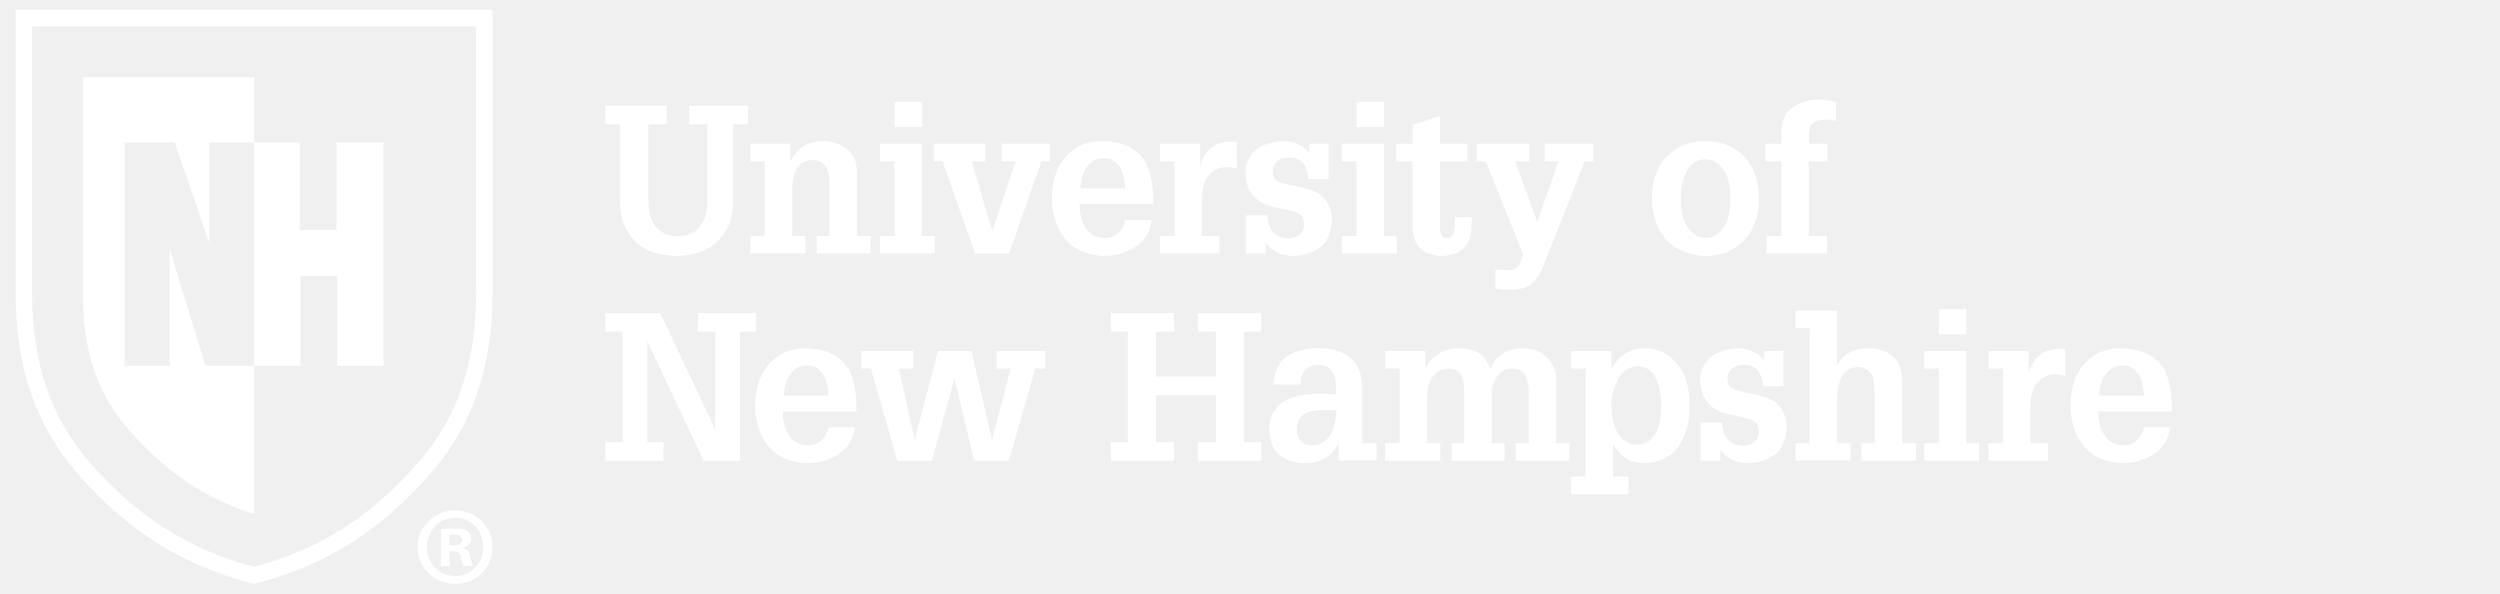
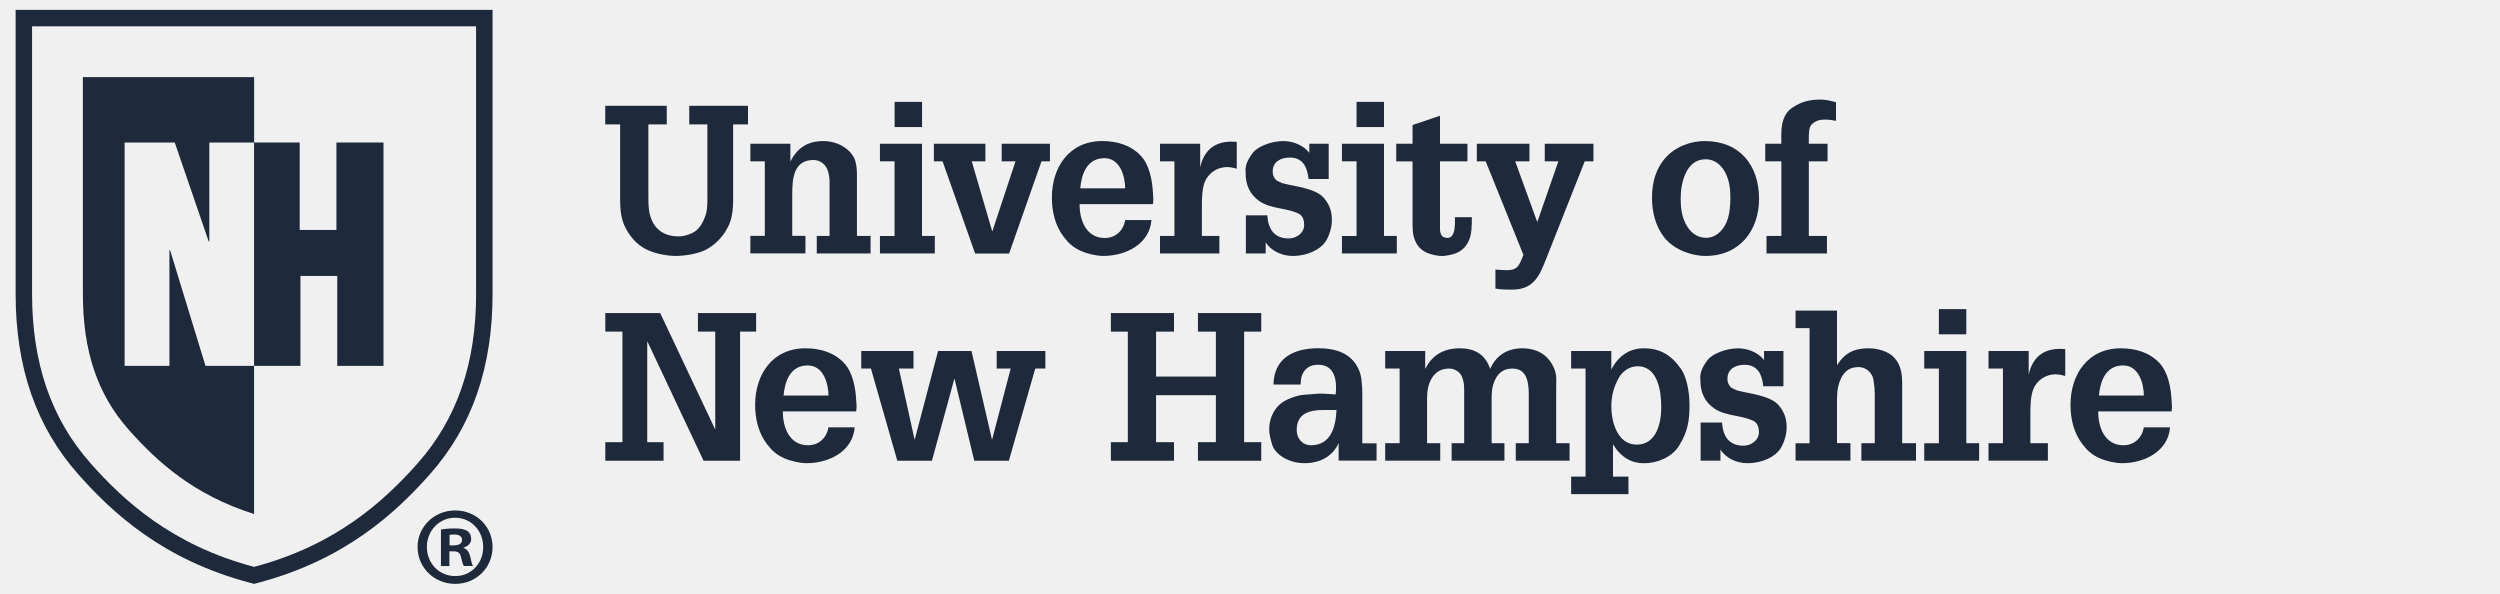
<svg xmlns="http://www.w3.org/2000/svg" version="1.1" viewBox="0 0 400 95" style="enable-background:new 0 0 400 95;" xml:space="preserve" aria-labelledby="University of New Hampshire logo" title="University of New Hampshire Logo" role="img">
  <style type="text/css">
- 	.st0{fill:#FFFFFF;}
+ 	.st0{fill:#1e293b;}
</style>
  <g>
    <g>
      <path class="st0" d="M78.81,87.51c0,3.31-2.6,5.91-5.98,5.91c-3.35,0-6.02-2.6-6.02-5.91c0-3.24,2.67-5.84,6.02-5.84    C76.21,81.67,78.81,84.27,78.81,87.51z M68.3,87.51c0,2.6,1.92,4.66,4.56,4.66c2.56,0,4.45-2.07,4.45-4.63    c0-2.6-1.89-4.7-4.49-4.7S68.3,84.95,68.3,87.51z M71.9,90.57h-1.35v-5.84c0.53-0.11,1.28-0.18,2.24-0.18    c1.1,0,1.6,0.18,2.03,0.43c0.32,0.25,0.57,0.71,0.57,1.28c0,0.64-0.5,1.14-1.21,1.35v0.07c0.57,0.21,0.89,0.64,1.07,1.42    c0.18,0.89,0.29,1.25,0.43,1.46h-1.46c-0.18-0.21-0.29-0.75-0.46-1.42c-0.11-0.64-0.46-0.93-1.21-0.93H71.9V90.57z M71.94,87.26    h0.64c0.75,0,1.35-0.25,1.35-0.85c0-0.54-0.39-0.89-1.25-0.89c-0.36,0-0.61,0.04-0.75,0.07V87.26z" />
    </g>
    <g>
      <path class="st0" d="M2.5,1.58v45.35c-0.01,11.87,3.28,21.36,10.06,29C18,82.05,26.03,89.55,39.98,93.24l0.67,0.18l0.68-0.18    c13.94-3.7,21.98-11.2,27.42-17.32c6.78-7.63,10.07-17.12,10.06-29V1.58H2.5z M76.18,46.93c0.01,11.21-3.07,20.12-9.4,27.25    C61.52,80.09,53.85,87.2,40.65,90.7c-13.19-3.5-20.87-10.61-26.12-16.53c-6.33-7.13-9.41-16.04-9.4-27.25V4.21h71.04V46.93z" />
      <path class="st0" d="M27.96,22.8l5.43,15.83h0.1V22.8h7.17V12.34H13.26v34.59c-0.01,9.25,2.33,16.19,7.35,21.84    c4.45,5.01,10.28,10.4,20.04,13.47v-23.7h-7.77l-5.67-18.52h-0.1v18.52h-7.17V22.8H27.96z" />
      <polyline class="st0" points="53.83,22.8 53.83,36.79 47.95,36.79 47.95,22.8 40.65,22.8 40.65,58.54 48.07,58.54 48.07,44.15    53.96,44.15 53.96,58.54 61.36,58.54 61.36,22.8 53.83,22.8   " />
    </g>
    <g>
      <path class="st0" d="M96.85,16.93h9.83v2.97h-2.94v11.22c0,1.68-0.03,3.27,0.86,4.72c0.86,1.39,2.31,1.98,3.93,1.98    c0.82,0,1.39-0.17,2.14-0.5c1.22-0.49,1.91-1.88,2.28-3.07c0.3-1.09,0.23-2.38,0.23-3.46V19.9h-2.9v-2.97h9.4v2.97h-2.38v10.49    c0,1.78,0.1,3.83-0.63,5.51c-0.73,1.65-1.95,3.04-3.5,3.93c-1.25,0.76-3.6,1.12-5.08,1.12c-1.45,0-3.56-0.43-4.82-1.12    c-1.39-0.73-2.41-1.91-3.13-3.27c-0.96-1.72-0.92-3.66-0.92-5.58V19.9h-2.38V16.93z" />
      <path class="st0" d="M126.45,25.87c1.12-2.24,2.8-3.3,5.28-3.3c2.71,0,4.75,1.68,5.15,3.3c0.23,0.92,0.23,1.62,0.23,2.38v9.5h2.18    v2.8h-8.61v-2.8h2.05v-7.89c0-0.86,0.03-1.55-0.23-2.41c-0.3-1.06-1.19-1.85-2.34-1.85c-3.2,0-3.4,3-3.4,5.44v6.7h2.11v2.8h-8.81    v-2.8h2.31V25.81h-2.31V23h6.4V25.87z" />
      <path class="st0" d="M140.79,40.56v-2.8h2.34V25.81h-2.34V23h6.73v14.75h2.05v2.8H140.79z M147.53,16.3v4.03h-4.39V16.3H147.53z" />
      <path class="st0" d="M149.41,23h8.25v2.81h-2.18l3.27,11.19h0.03l3.7-11.19h-2.21V23h7.72v2.81h-1.35l-5.18,14.75h-5.44    l-5.21-14.75h-1.39V23z" />
      <path class="st0" d="M172.74,32.67c-0.03,2.51,1.02,5.41,4.03,5.41c1.75,0,2.97-1.19,3.27-2.87h4.19    c-0.3,3.86-4.12,5.74-7.69,5.74c-1.12,0-2.64-0.36-3.66-0.83c-1.15-0.53-1.91-1.19-2.67-2.21c-1.39-1.78-1.91-4.09-1.91-6.3    c0-4.82,2.74-9.04,8.05-9.04c2.34,0,4.55,0.63,6.17,2.34c1.42,1.52,1.85,3.99,1.95,5.97c0.03,0.53,0.1,1.02,0.03,1.52    c0,0.1-0.03,0.17-0.03,0.26H172.74z M180.03,30.13c-0.03-1.98-0.82-4.82-3.33-4.82c-2.77,0-3.66,2.51-3.86,4.82H180.03z" />
      <path class="st0" d="M192.04,26.73c0.69-3.07,2.77-4.32,5.84-4.03v4.29c-0.49-0.13-1.02-0.26-1.55-0.26    c-1.62,0-3.04,0.99-3.6,2.47c-0.43,1.19-0.43,2.8-0.43,4.03v4.52h2.8v2.8h-9.5v-2.8h2.31V25.81h-2.31V23h6.43V26.73z" />
      <path class="st0" d="M209.37,28.64c-0.2-1.88-0.89-3.43-3-3.43c-1.42,0-2.74,0.63-2.74,2.24c0,0.56,0.17,0.92,0.53,1.35    c0.3,0.23,0.66,0.33,0.99,0.5c1.88,0.53,5.41,0.79,6.73,2.44c0.89,1.09,1.22,2.11,1.22,3.5c0.03,1.02-0.43,2.61-1.09,3.53    c-0.79,1.09-2.71,2.18-5.18,2.18c-1.65,0-3.43-0.76-4.32-2.18v1.78h-3.17v-6.1h3.43c0.13,2.18,1.09,3.7,3.43,3.7    c1.22,0,2.47-0.86,2.47-2.18c0-0.66-0.2-1.45-0.86-1.78c-1.98-0.96-4.39-0.73-6.27-1.98c-1.62-1.12-2.24-2.64-2.24-4.59    c-0.17-1.45,0.69-2.51,1.15-3.17c0.66-0.92,2.84-1.88,4.88-1.88c1.52,0,3.23,0.66,4.16,1.88V23h3.1v5.64H209.37z" />
      <path class="st0" d="M214.71,40.56v-2.8h2.34V25.81h-2.34V23h6.73v14.75h2.05v2.8H214.71z M221.44,16.3v4.03h-4.39V16.3H221.44z" />
      <path class="st0" d="M235.47,35.94c0,2.08-0.66,3.99-2.84,4.69c-0.36,0.13-1.45,0.33-1.81,0.33c-0.79,0-1.25-0.13-2.01-0.33    c-1.52-0.46-2.34-1.52-2.67-3c-0.17-0.73-0.13-2.28-0.13-3.07v-8.74h-2.61V23h2.61v-3l4.39-1.48V23h4.39v2.81h-4.39v10.99    c0,0.33,0.2,0.99,0.53,1.12c2.01,0.82,1.88-1.98,1.85-3.17h2.71V35.94z" />
      <path class="st0" d="M236.3,23h8.41v2.81h-2.28l3.37,9.27l0.17,0.43l3.37-9.7h-2.18V23h7.79v2.81h-1.39l-6.27,15.84    c-1.06,2.74-2.08,4.69-5.38,4.69c-0.89,0-1.78,0-2.64-0.17v-3.04c0.59,0.03,1.19,0.1,1.78,0.1c1.58,0,1.91-0.53,2.47-1.88    l0.23-0.56l-6.04-14.98h-1.42V23z" />
    </g>
    <g>
      <path class="st0" d="M266.33,38.05c-1.45-1.81-2.01-4.12-2.01-6.4c0-2.47,0.59-4.72,2.31-6.57c1.55-1.65,3.89-2.51,6.14-2.51    c5.64,0,8.68,3.93,8.68,9.24c0,5.08-3.13,9.14-8.55,9.14C270.52,40.95,267.82,39.89,266.33,38.05z M268.91,31.75    c0,1.45,0.13,2.77,0.82,4.09c0.63,1.25,1.75,2.21,3.23,2.21c1.58,0,2.67-1.12,3.27-2.47c0.5-1.16,0.63-2.67,0.63-3.89    c0-1.45-0.13-2.71-0.79-4.03c-0.63-1.22-1.68-2.18-3.17-2.18C269.73,25.48,268.91,29.3,268.91,31.75z" />
      <path class="st0" d="M282.44,25.81V23h2.57v-1.52c0-1.62,0.33-3.33,1.78-4.26c1.42-0.96,2.77-1.29,4.49-1.29    c0.83,0,1.65,0.2,2.48,0.43v2.97c-0.59-0.1-1.16-0.2-1.75-0.2c-0.89,0-1.62,0.2-2.24,0.89c-0.4,0.53-0.36,1.75-0.36,2.31V23h3    v2.81h-3v11.94h2.9v2.8h-9.67v-2.8h2.38V25.81H282.44z" />
    </g>
    <g>
      <path class="st0" d="M96.85,73.72v-2.97h2.74V53.06h-2.74v-2.97h8.78l8.78,18.58h0.03V53.06h-2.77v-2.97h9.31v2.97h-2.57v20.66    h-5.84l-8.98-19.07h-0.03v16.1h2.61v2.97H96.85z" />
      <path class="st0" d="M125.26,65.83c-0.03,2.51,1.02,5.41,4.03,5.41c1.75,0,2.97-1.19,3.27-2.87h4.19    c-0.3,3.86-4.12,5.74-7.69,5.74c-1.12,0-2.64-0.36-3.66-0.83c-1.15-0.53-1.91-1.19-2.67-2.21c-1.39-1.78-1.91-4.09-1.91-6.3    c0-4.82,2.74-9.04,8.05-9.04c2.34,0,4.55,0.63,6.17,2.34c1.42,1.52,1.85,3.99,1.95,5.97c0.03,0.53,0.1,1.02,0.03,1.52    c0,0.1-0.03,0.17-0.03,0.26H125.26z M132.56,63.29c-0.03-1.98-0.82-4.82-3.33-4.82c-2.77,0-3.66,2.51-3.86,4.82H132.56z" />
      <path class="st0" d="M146.16,56.16v2.81h-2.34l2.51,11.35h0.03l3.73-14.16h5.35l3.27,14.16h0.03l2.97-11.35h-2.24v-2.81h7.79v2.81    h-1.62l-4.22,14.75h-5.54l-3.17-13.17l-3.6,13.17h-5.54l-4.22-14.75h-1.55v-2.81H146.16z" />
    </g>
    <g>
      <path class="st0" d="M177.74,73.72v-2.97h2.71V53.06h-2.71v-2.97h10.1v2.97h-2.87v7.19h9.57v-7.19h-2.87v-2.97h10.13v2.97h-2.74    v17.69h2.74v2.97h-10.13v-2.97h2.87v-7.52h-9.57v7.52h2.87v2.97H177.74z" />
      <path class="st0" d="M214.17,70.91c-0.99,2.21-3.1,3.2-5.48,3.2c-2.44,0-4.82-1.39-5.21-3.2c-0.36-1.15-0.4-1.75-0.4-2.28    c0-1.48,0.59-2.97,1.72-3.96c0.86-0.79,2.84-1.48,3.99-1.52c0.82-0.03,1.72-0.17,2.54-0.17c0.79,0,1.58,0.1,2.38,0.13    c0.23-2.11-0.07-4.75-2.8-4.75c-1.91,0-2.84,1.32-2.8,3.17h-4.36c0.1-4.29,3.3-5.81,7.16-5.81c2.74,0,5.31,0.73,6.5,3.43    c0.26,0.59,0.33,0.96,0.43,1.65c0.1,0.76,0.13,1.48,0.13,2.24v7.89h2.28v2.77h-6.07V70.91z M211.76,65.6    c-2.24,0-4.29,0.53-4.29,3.2c0,1.35,0.89,2.44,2.31,2.44c3.2,0,3.96-3.07,4.06-5.64H211.76z" />
      <path class="st0" d="M228.04,59.03c1.12-2.24,2.97-3.3,5.51-3.3c2.34,0,4.06,0.89,4.88,3.3c0.96-2.24,2.84-3.3,5.11-3.3    c2.51,0,4.29,1.15,5.15,3.3c0.43,1.09,0.3,1.88,0.3,2.74v9.14h2.14v2.8h-8.61v-2.8h2.08v-7.82c0-1.78-0.23-4.12-2.61-4.12    c-1.29,0-2.21,0.59-2.77,1.78c-0.56,1.15-0.56,2.14-0.56,3.4v6.76h2.05v2.8h-8.45v-2.8h2.01v-8.12c0-0.99,0-1.75-0.43-2.67    c-0.33-0.69-1.19-1.15-1.95-1.15c-1.85,0-2.84,1.12-3.33,2.77c-0.23,0.86-0.23,1.68-0.23,2.57v6.6h2.11v2.8h-8.81v-2.8h2.31V58.97    h-2.31v-2.81h6.4V59.03z" />
      <path class="st0" d="M257.81,59.13c1.22-2.38,3.1-3.4,5.18-3.4c2.67,0,4.45,1.09,6.04,3.4c0.69,1.02,1.29,3.2,1.29,5.58    c0,2.64-0.26,4.29-1.65,6.57c-1.12,1.85-3.5,2.84-5.61,2.84c-1.95,0-3.66-0.86-4.98-3.04v5.18h2.47v2.8h-9.17v-2.8h2.31V58.97    h-2.31v-2.81h6.43V59.13z M258.87,60.71c-0.76,1.45-1.06,2.87-1.06,4.29c0,2.48,0.96,6.14,4.06,6.14c3.17,0,3.93-3.46,3.93-5.97    s-0.5-6.57-3.8-6.57C260.58,58.6,259.39,59.59,258.87,60.71z" />
      <path class="st0" d="M282.13,61.8c-0.2-1.88-0.89-3.43-3-3.43c-1.42,0-2.74,0.63-2.74,2.24c0,0.56,0.17,0.92,0.53,1.35    c0.3,0.23,0.66,0.33,0.99,0.5c1.88,0.53,5.41,0.79,6.73,2.44c0.89,1.09,1.22,2.11,1.22,3.5c0.03,1.02-0.43,2.61-1.09,3.53    c-0.79,1.09-2.71,2.18-5.18,2.18c-1.65,0-3.43-0.76-4.32-2.18v1.78h-3.17v-6.1h3.43c0.13,2.18,1.09,3.7,3.43,3.7    c1.22,0,2.47-0.86,2.47-2.18c0-0.66-0.2-1.45-0.86-1.78c-1.98-0.96-4.39-0.73-6.27-1.98c-1.62-1.12-2.24-2.64-2.24-4.59    c-0.17-1.45,0.69-2.51,1.15-3.17c0.66-0.92,2.84-1.88,4.88-1.88c1.52,0,3.23,0.66,4.16,1.88v-1.45h3.1v5.64H282.13z" />
      <path class="st0" d="M287.29,73.72v-2.8h2.24V52.5h-2.24v-2.8h6.63v8.74c1.22-1.95,2.71-2.71,5.02-2.71c1.45,0,3.2,0.43,4.19,1.55    c1.06,1.19,1.22,2.64,1.22,4.16v9.47h2.21v2.8h-8.74v-2.8h2.14v-7.89c0-0.66-0.07-1.35-0.17-2.01c-0.1-1.25-1.12-2.28-2.41-2.28    c-1.58,0-2.47,0.82-3,2.24c-0.49,1.22-0.46,2.44-0.46,3.73v6.2h2.15v2.8H287.29z" />
      <path class="st0" d="M307.88,73.72v-2.8h2.34V58.97h-2.34v-2.81h6.73v14.75h2.05v2.8H307.88z M314.61,49.46v4.03h-4.39v-4.03    H314.61z" />
      <path class="st0" d="M324.6,59.89c0.69-3.07,2.77-4.32,5.84-4.03v4.29c-0.49-0.13-1.02-0.26-1.55-0.26c-1.62,0-3.04,0.99-3.6,2.47    c-0.43,1.19-0.43,2.8-0.43,4.03v4.52h2.8v2.8h-9.5v-2.8h2.31V58.97h-2.31v-2.81h6.43V59.89z" />
      <path class="st0" d="M335.72,65.83c-0.03,2.51,1.02,5.41,4.03,5.41c1.75,0,2.97-1.19,3.27-2.87h4.19    c-0.3,3.86-4.12,5.74-7.69,5.74c-1.12,0-2.64-0.36-3.66-0.83c-1.15-0.53-1.91-1.19-2.67-2.21c-1.39-1.78-1.91-4.09-1.91-6.3    c0-4.82,2.74-9.04,8.05-9.04c2.34,0,4.55,0.63,6.17,2.34c1.42,1.52,1.85,3.99,1.95,5.97c0.03,0.53,0.1,1.02,0.03,1.52    c0,0.1-0.03,0.17-0.03,0.26H335.72z M343.02,63.29c-0.03-1.98-0.82-4.82-3.33-4.82c-2.77,0-3.66,2.51-3.86,4.82H343.02z" />
    </g>
  </g>
</svg>
